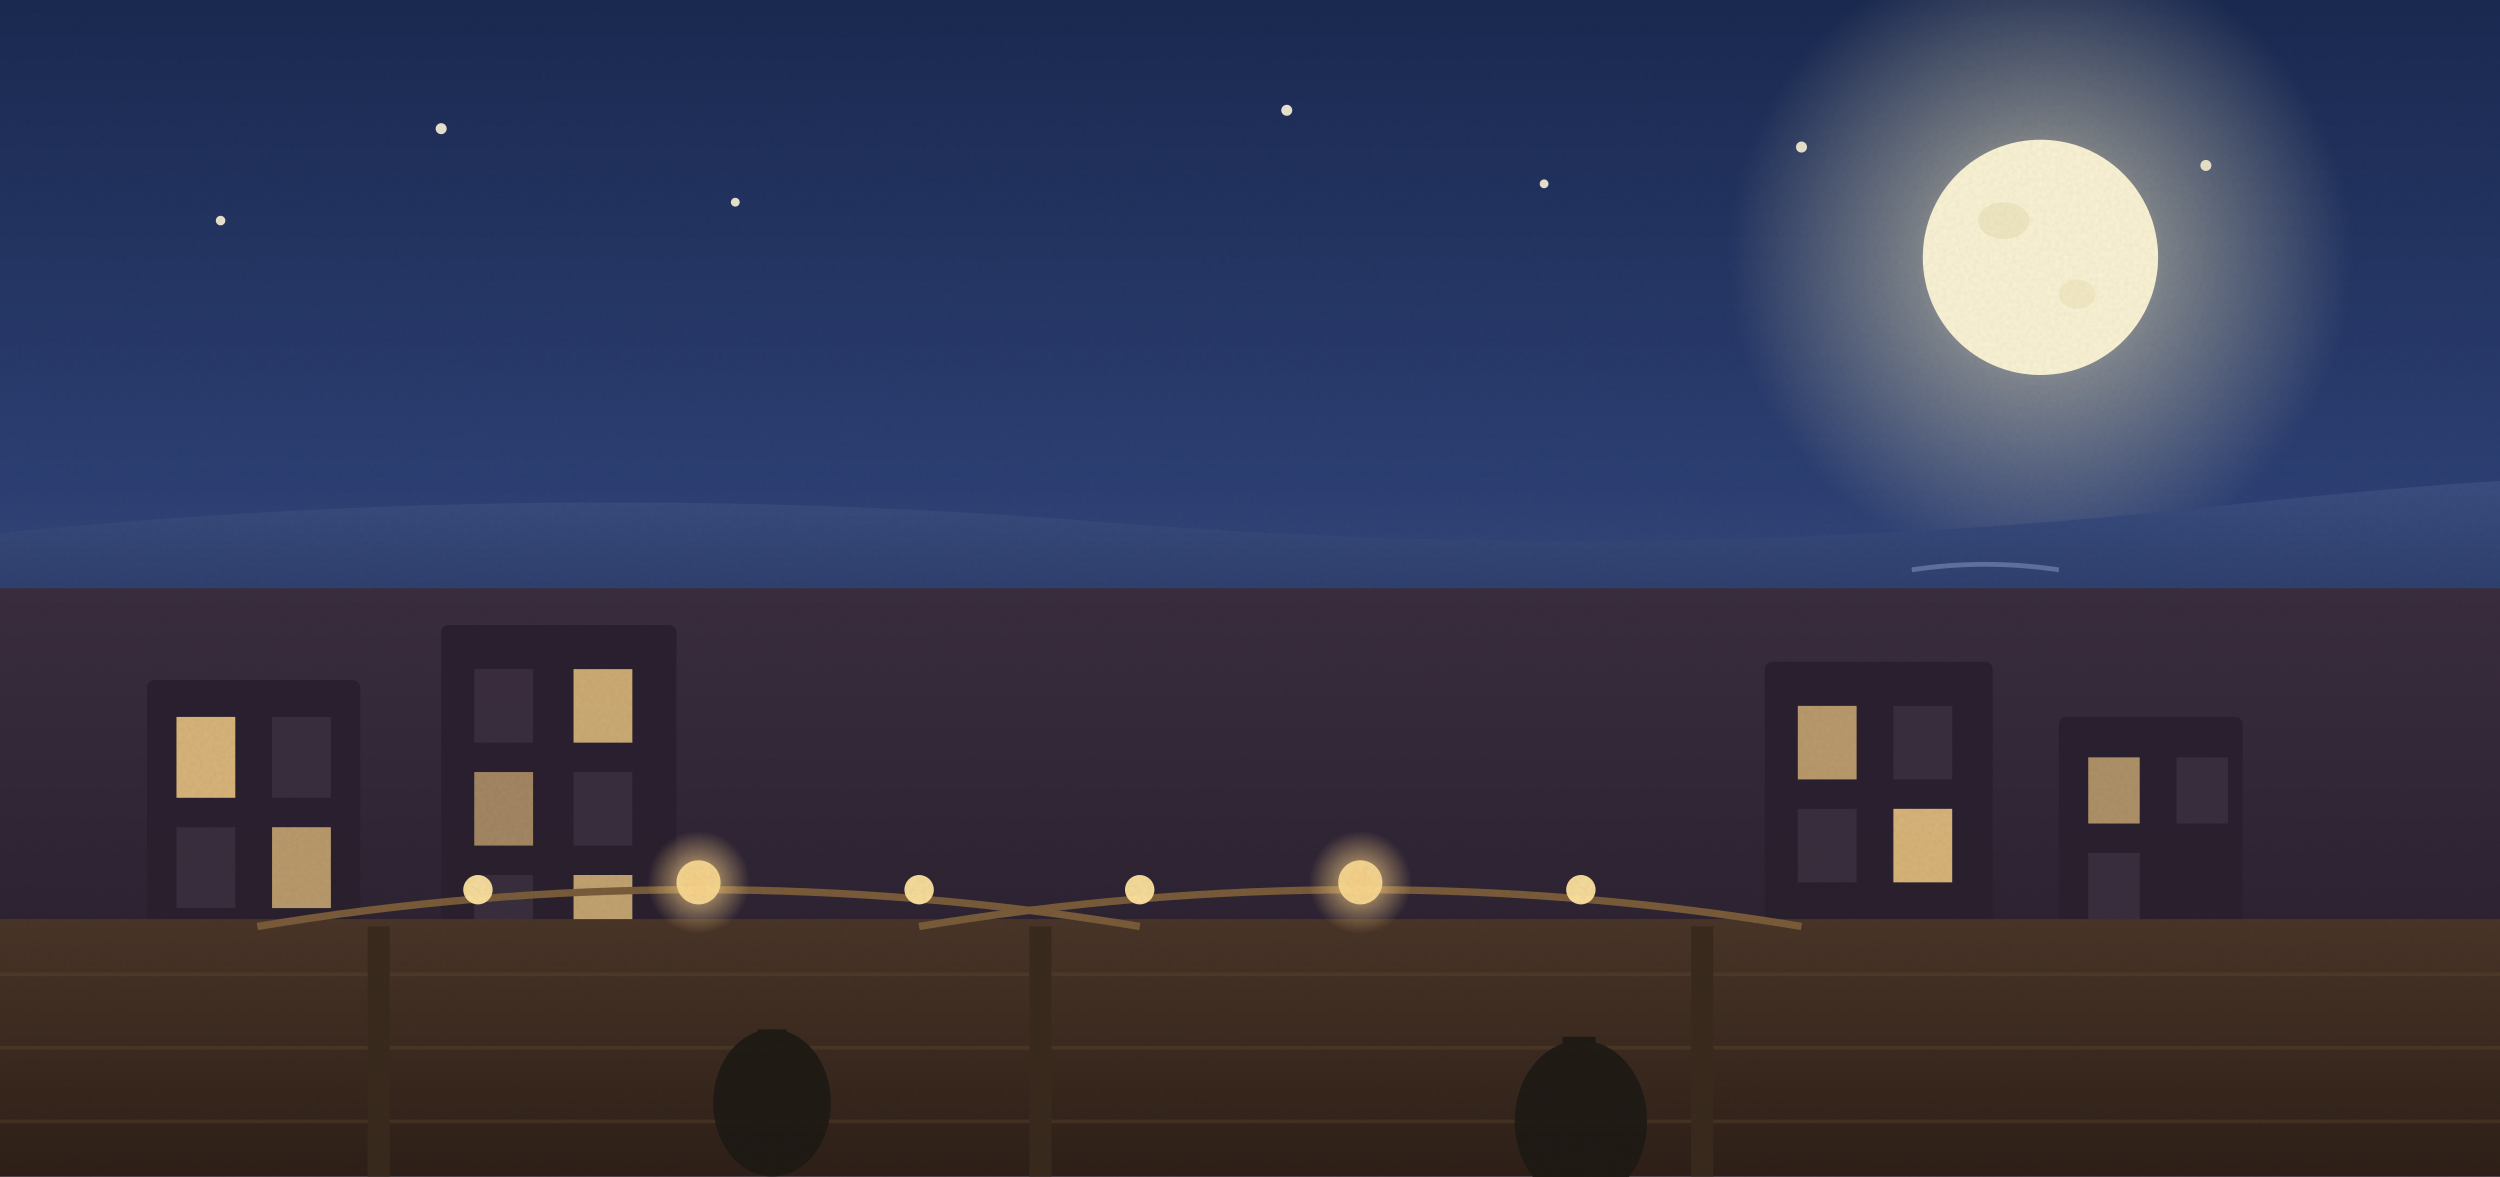
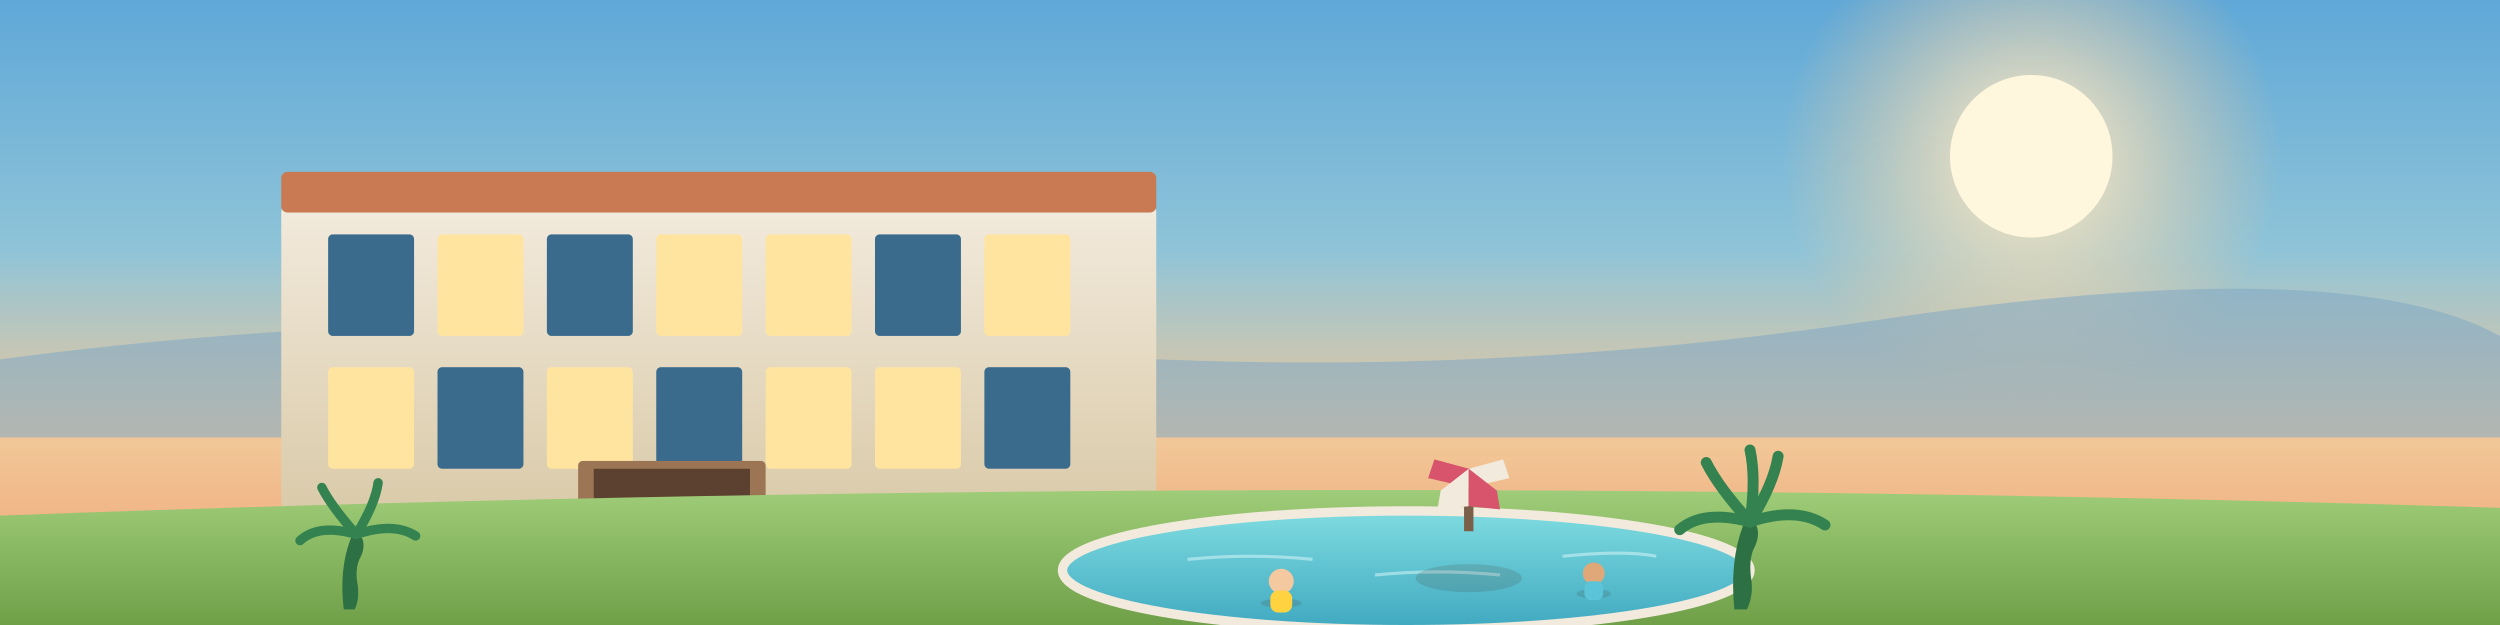
- <svg xmlns="http://www.w3.org/2000/svg" width="680" height="320" viewBox="0 0 680 320">
+ <svg xmlns="http://www.w3.org/2000/svg" width="1600" height="400" viewBox="0 0 1600 400">
  <defs>
-     <linearGradient id="hsky" x1="0" y1="0" x2="0" y2="1">
-       <stop offset="0%" stop-color="#1B2A52" />
-       <stop offset="40%" stop-color="#2C3F73" />
-       <stop offset="75%" stop-color="#4A5A8C" />
-       <stop offset="100%" stop-color="#6B6E9E" />
+     <linearGradient id="hsky2" x1="0" y1="0" x2="0" y2="1">
+       <stop offset="0%" stop-color="#5FA8D8" />
+       <stop offset="40%" stop-color="#8FC4D8" />
+       <stop offset="70%" stop-color="#F2C898" />
+       <stop offset="100%" stop-color="#EE9C6E" />
    </linearGradient>
-     <radialGradient id="moonGlow" cx="50%" cy="50%" r="50%">
-       <stop offset="0%" stop-color="#FFF6DC" stop-opacity="0.95" />
-       <stop offset="40%" stop-color="#E8E0B8" stop-opacity="0.45" />
-       <stop offset="100%" stop-color="#E8E0B8" stop-opacity="0" />
+     <radialGradient id="hglow2" cx="50%" cy="50%" r="50%">
+       <stop offset="0%" stop-color="#FFF1D0" stop-opacity="1" />
+       <stop offset="100%" stop-color="#FFC98A" stop-opacity="0" />
    </radialGradient>
-     <linearGradient id="hsea" x1="0" y1="0" x2="0" y2="1">
-       <stop offset="0%" stop-color="#3A4E80" />
-       <stop offset="100%" stop-color="#23315C" />
+     <linearGradient id="hbuild2" x1="0" y1="0" x2="0" y2="1">
+       <stop offset="0%" stop-color="#F2EADD" />
+       <stop offset="100%" stop-color="#D9CAA8" />
    </linearGradient>
-     <linearGradient id="hbuild" x1="0" y1="0" x2="0" y2="1">
-       <stop offset="0%" stop-color="#3A2E3E" />
-       <stop offset="100%" stop-color="#241B2A" />
+     <linearGradient id="hpool" x1="0" y1="0" x2="0" y2="1">
+       <stop offset="0%" stop-color="#7FDCE0" />
+       <stop offset="100%" stop-color="#3FA8C0" />
    </linearGradient>
-     <linearGradient id="hterrace" x1="0" y1="0" x2="0" y2="1">
-       <stop offset="0%" stop-color="#4A3528" />
-       <stop offset="100%" stop-color="#2E2018" />
+     <linearGradient id="hgrass2" x1="0" y1="0" x2="0" y2="1">
+       <stop offset="0%" stop-color="#9FCC78" />
+       <stop offset="100%" stop-color="#6FA048" />
    </linearGradient>
-     <radialGradient id="lampGlow" cx="50%" cy="50%" r="50%">
-       <stop offset="0%" stop-color="#FFD68A" stop-opacity="0.9" />
-       <stop offset="100%" stop-color="#FFD68A" stop-opacity="0" />
-     </radialGradient>
-     <filter id="hgrain">
-       <feTurbulence type="fractalNoise" baseFrequency="0.85" numOctaves="2" stitchTiles="stitch" result="noise" />
-       <feColorMatrix in="noise" type="matrix" values="0 0 0 0 0  0 0 0 0 0  0 0 0 0 0  0 0 0 0.05 0" />
-     </filter>
  </defs>
-   <rect x="0" y="0" width="680" height="320" fill="url(#hsky)" />
-   <g opacity="0.9">
-     <circle cx="540" cy="65" r="2" fill="#FFF6DC" />
-     <circle cx="490" cy="40" r="1.5" fill="#FFF6DC" />
-     <circle cx="600" cy="45" r="1.5" fill="#FFF6DC" />
-     <circle cx="120" cy="35" r="1.5" fill="#FFF6DC" />
-     <circle cx="200" cy="55" r="1.2" fill="#FFF6DC" />
-     <circle cx="60" cy="60" r="1.3" fill="#FFF6DC" />
-     <circle cx="350" cy="30" r="1.5" fill="#FFF6DC" />
-     <circle cx="420" cy="50" r="1.2" fill="#FFF6DC" />
+   <rect x="0" y="0" width="1600" height="400" fill="url(#hsky2)" />
+   <circle cx="1300" cy="100" r="160" fill="url(#hglow2)" />
+   <circle cx="1300" cy="100" r="52" fill="#FFF6DE" />
+   <path d="M0 230 Q300 190 600 220 T1200 205 T1600 215 L1600 280 L0 280 Z" fill="#7FA8C4" opacity="0.55" />
+   <rect x="180" y="130" width="560" height="200" rx="6" fill="url(#hbuild2)" />
+   <rect x="180" y="110" width="560" height="26" rx="4" fill="#C97A52" />
+   <g>
+     <rect x="210" y="150" width="55" height="65" rx="3" fill="#3A6B8C" />
+     <rect x="280" y="150" width="55" height="65" rx="3" fill="#FFE4A0" />
+     <rect x="350" y="150" width="55" height="65" rx="3" fill="#3A6B8C" />
+     <rect x="420" y="150" width="55" height="65" rx="3" fill="#FFE4A0" />
+     <rect x="490" y="150" width="55" height="65" rx="3" fill="#FFE4A0" />
+     <rect x="560" y="150" width="55" height="65" rx="3" fill="#3A6B8C" />
+     <rect x="630" y="150" width="55" height="65" rx="3" fill="#FFE4A0" />
+     <rect x="210" y="235" width="55" height="65" rx="3" fill="#FFE4A0" />
+     <rect x="280" y="235" width="55" height="65" rx="3" fill="#3A6B8C" />
+     <rect x="350" y="235" width="55" height="65" rx="3" fill="#FFE4A0" />
+     <rect x="420" y="235" width="55" height="65" rx="3" fill="#3A6B8C" />
+     <rect x="490" y="235" width="55" height="65" rx="3" fill="#FFE4A0" />
+     <rect x="560" y="235" width="55" height="65" rx="3" fill="#FFE4A0" />
+     <rect x="630" y="235" width="55" height="65" rx="3" fill="#3A6B8C" />
  </g>
-   <circle cx="555" cy="70" r="85" fill="url(#moonGlow)" />
-   <circle cx="555" cy="70" r="32" fill="#FBF3D4" />
-   <ellipse cx="545" cy="60" rx="7" ry="5" fill="#E8DEB0" opacity="0.5" />
-   <ellipse cx="565" cy="80" rx="5" ry="4" fill="#E8DEB0" opacity="0.4" />
-   <path d="M0 145 Q150 130 300 142 T600 138 T680 140 L680 195 L0 195 Z" fill="url(#hsea)" />
-   <g opacity="0.5" stroke="#8FA0CC" stroke-width="1.3" fill="none">
-     <path d="M520 155 Q540 152 560 155" />
-     <path d="M480 168 Q502 165 522 168" />
-     <path d="M440 178 Q462 175 482 178" />
-     <path d="M560 175 Q582 172 602 175" />
+   <rect x="370" y="295" width="120" height="35" rx="3" fill="#9C7654" />
+   <rect x="380" y="300" width="100" height="25" fill="#5C4030" />
+   <path d="M0 330 Q800 300 1600 325 L1600 400 L0 400 Z" fill="url(#hgrass2)" />
+   <ellipse cx="900" cy="365" rx="220" ry="38" fill="url(#hpool)" />
+   <ellipse cx="900" cy="365" rx="220" ry="38" fill="none" stroke="#F2EADD" stroke-width="6" />
+   <g opacity="0.5" stroke="#E0FAFC" stroke-width="2" fill="none">
+     <path d="M760 358 Q800 354 840 358" />
+     <path d="M880 368 Q920 364 960 368" />
+     <path d="M1000 356 Q1040 352 1060 356" />
  </g>
-   <rect x="0" y="160" width="680" height="160" fill="url(#hbuild)" />
-   <g opacity="0.95">
-     <rect x="40" y="185" width="58" height="78" rx="2" fill="#2A1F2E" />
-     <rect x="48" y="195" width="16" height="22" fill="#FFD68A" opacity="0.85" />
-     <rect x="74" y="195" width="16" height="22" fill="#3A2E3E" />
-     <rect x="48" y="225" width="16" height="22" fill="#3A2E3E" />
-     <rect x="74" y="225" width="16" height="22" fill="#FFD68A" opacity="0.7" />
-     <rect x="120" y="170" width="64" height="93" rx="2" fill="#2A1F2E" />
-     <rect x="129" y="182" width="16" height="20" fill="#3A2E3E" />
-     <rect x="156" y="182" width="16" height="20" fill="#FFD68A" opacity="0.8" />
-     <rect x="129" y="210" width="16" height="20" fill="#FFD68A" opacity="0.6" />
-     <rect x="156" y="210" width="16" height="20" fill="#3A2E3E" />
-     <rect x="129" y="238" width="16" height="20" fill="#3A2E3E" />
-     <rect x="156" y="238" width="16" height="20" fill="#FFD68A" opacity="0.75" />
-     <rect x="480" y="180" width="62" height="83" rx="2" fill="#2A1F2E" />
-     <rect x="489" y="192" width="16" height="20" fill="#FFD68A" opacity="0.7" />
-     <rect x="515" y="192" width="16" height="20" fill="#3A2E3E" />
-     <rect x="489" y="220" width="16" height="20" fill="#3A2E3E" />
-     <rect x="515" y="220" width="16" height="20" fill="#FFD68A" opacity="0.85" />
-     <rect x="560" y="195" width="50" height="68" rx="2" fill="#2A1F2E" />
-     <rect x="568" y="206" width="14" height="18" fill="#FFD68A" opacity="0.65" />
-     <rect x="592" y="206" width="14" height="18" fill="#3A2E3E" />
-     <rect x="568" y="232" width="14" height="18" fill="#3A2E3E" />
+   <g transform="translate(940,300)">
+     <rect x="-3" y="0" width="6" height="40" fill="#7A6048" />
+     <path d="M0 0 L-22 -6 L-26 6 L0 12 Z" fill="#D8546C" />
+     <path d="M0 0 L22 -6 L26 6 L0 12 Z" fill="#F2EADD" />
+     <path d="M0 0 L-18 14 L-20 26 L0 24 Z" fill="#F2EADD" />
+     <path d="M0 0 L18 14 L20 26 L0 24 Z" fill="#D8546C" />
  </g>
-   <path d="M0 250 L680 250 L680 320 L0 320 Z" fill="url(#hterrace)" />
-   <g opacity="0.4" stroke="#5C4530" stroke-width="1">
-     <path d="M0 265 L680 265" />
-     <path d="M0 285 L680 285" />
-     <path d="M0 305 L680 305" />
+   <ellipse cx="940" cy="370" rx="34" ry="9" fill="#3A2A1E" opacity="0.15" />
+   <g transform="translate(1110,330)">
+     <path d="M0 60 Q-3 30 5 8 Q8 -2 14 6 Q17 13 12 22 Q9 30 11 42 Q12 52 8 60 Z" fill="#2C7044" />
+     <g transform="translate(10,4)">
+       <path d="M0 0 Q-30 -8 -45 5" stroke="#33824F" stroke-width="7" fill="none" stroke-linecap="round" />
+       <path d="M0 0 Q30 -10 48 2" stroke="#33824F" stroke-width="7" fill="none" stroke-linecap="round" />
+       <path d="M0 0 Q-20 -22 -28 -38" stroke="#33824F" stroke-width="7" fill="none" stroke-linecap="round" />
+       <path d="M0 0 Q15 -24 18 -42" stroke="#33824F" stroke-width="7" fill="none" stroke-linecap="round" />
+       <path d="M0 0 Q4 -28 0 -46" stroke="#33824F" stroke-width="7" fill="none" stroke-linecap="round" />
+     </g>
  </g>
-   <g>
-     <rect x="100" y="252" width="6" height="68" fill="#3A2A1E" />
-     <rect x="280" y="252" width="6" height="68" fill="#3A2A1E" />
-     <rect x="460" y="252" width="6" height="68" fill="#3A2A1E" />
-     <path d="M70 252 Q190 232 310 252" stroke="#7A5C3A" stroke-width="2" fill="none" />
-     <path d="M250 252 Q370 232 490 252" stroke="#7A5C3A" stroke-width="2" fill="none" />
+   <g transform="translate(220,340)">
+     <path d="M0 50 Q-3 25 4 6 Q7 -2 12 5 Q14 11 10 18 Q7 25 9 35 Q10 44 7 50 Z" fill="#2C7044" />
+     <g transform="translate(8,2)">
+       <path d="M0 0 Q-24 -7 -36 4" stroke="#33824F" stroke-width="6" fill="none" stroke-linecap="round" />
+       <path d="M0 0 Q24 -8 38 1" stroke="#33824F" stroke-width="6" fill="none" stroke-linecap="round" />
+       <path d="M0 0 Q-16 -18 -22 -30" stroke="#33824F" stroke-width="6" fill="none" stroke-linecap="round" />
+       <path d="M0 0 Q12 -19 14 -33" stroke="#33824F" stroke-width="6" fill="none" stroke-linecap="round" />
+     </g>
  </g>
-   <g opacity="0.95">
-     <circle cx="190" cy="240" r="6" fill="#FFE4A0" />
-     <circle cx="190" cy="240" r="14" fill="url(#lampGlow)" />
-     <circle cx="370" cy="240" r="6" fill="#FFE4A0" />
-     <circle cx="370" cy="240" r="14" fill="url(#lampGlow)" />
-     <circle cx="130" cy="242" r="4" fill="#FFE4A0" />
-     <circle cx="250" cy="242" r="4" fill="#FFE4A0" />
-     <circle cx="310" cy="242" r="4" fill="#FFE4A0" />
-     <circle cx="430" cy="242" r="4" fill="#FFE4A0" />
+   <g transform="translate(820,378)">
+     <ellipse cx="0" cy="8" rx="13" ry="3" fill="#3A2A1E" opacity="0.15" />
+     <circle cx="0" cy="-6" r="8" fill="#F4C9A0" />
+     <rect x="-7" y="0" width="14" height="14" rx="5" fill="#FFD23F" />
  </g>
-   <g opacity="0.9">
-     <ellipse cx="210" cy="300" rx="16" ry="20" fill="#1E1A14" />
-     <rect x="206" y="280" width="8" height="20" fill="#1E1A14" />
-     <ellipse cx="430" cy="305" rx="18" ry="22" fill="#1E1A14" />
-     <rect x="425" y="282" width="9" height="23" fill="#1E1A14" />
+   <g transform="translate(1020,372)">
+     <ellipse cx="0" cy="8" rx="11" ry="3" fill="#3A2A1E" opacity="0.15" />
+     <circle cx="0" cy="-5" r="7" fill="#E0A878" />
+     <rect x="-6" y="0" width="12" height="12" rx="4" fill="#5CC4D8" />
  </g>
-   <rect x="0" y="0" width="680" height="320" filter="url(#hgrain)" />
</svg>
